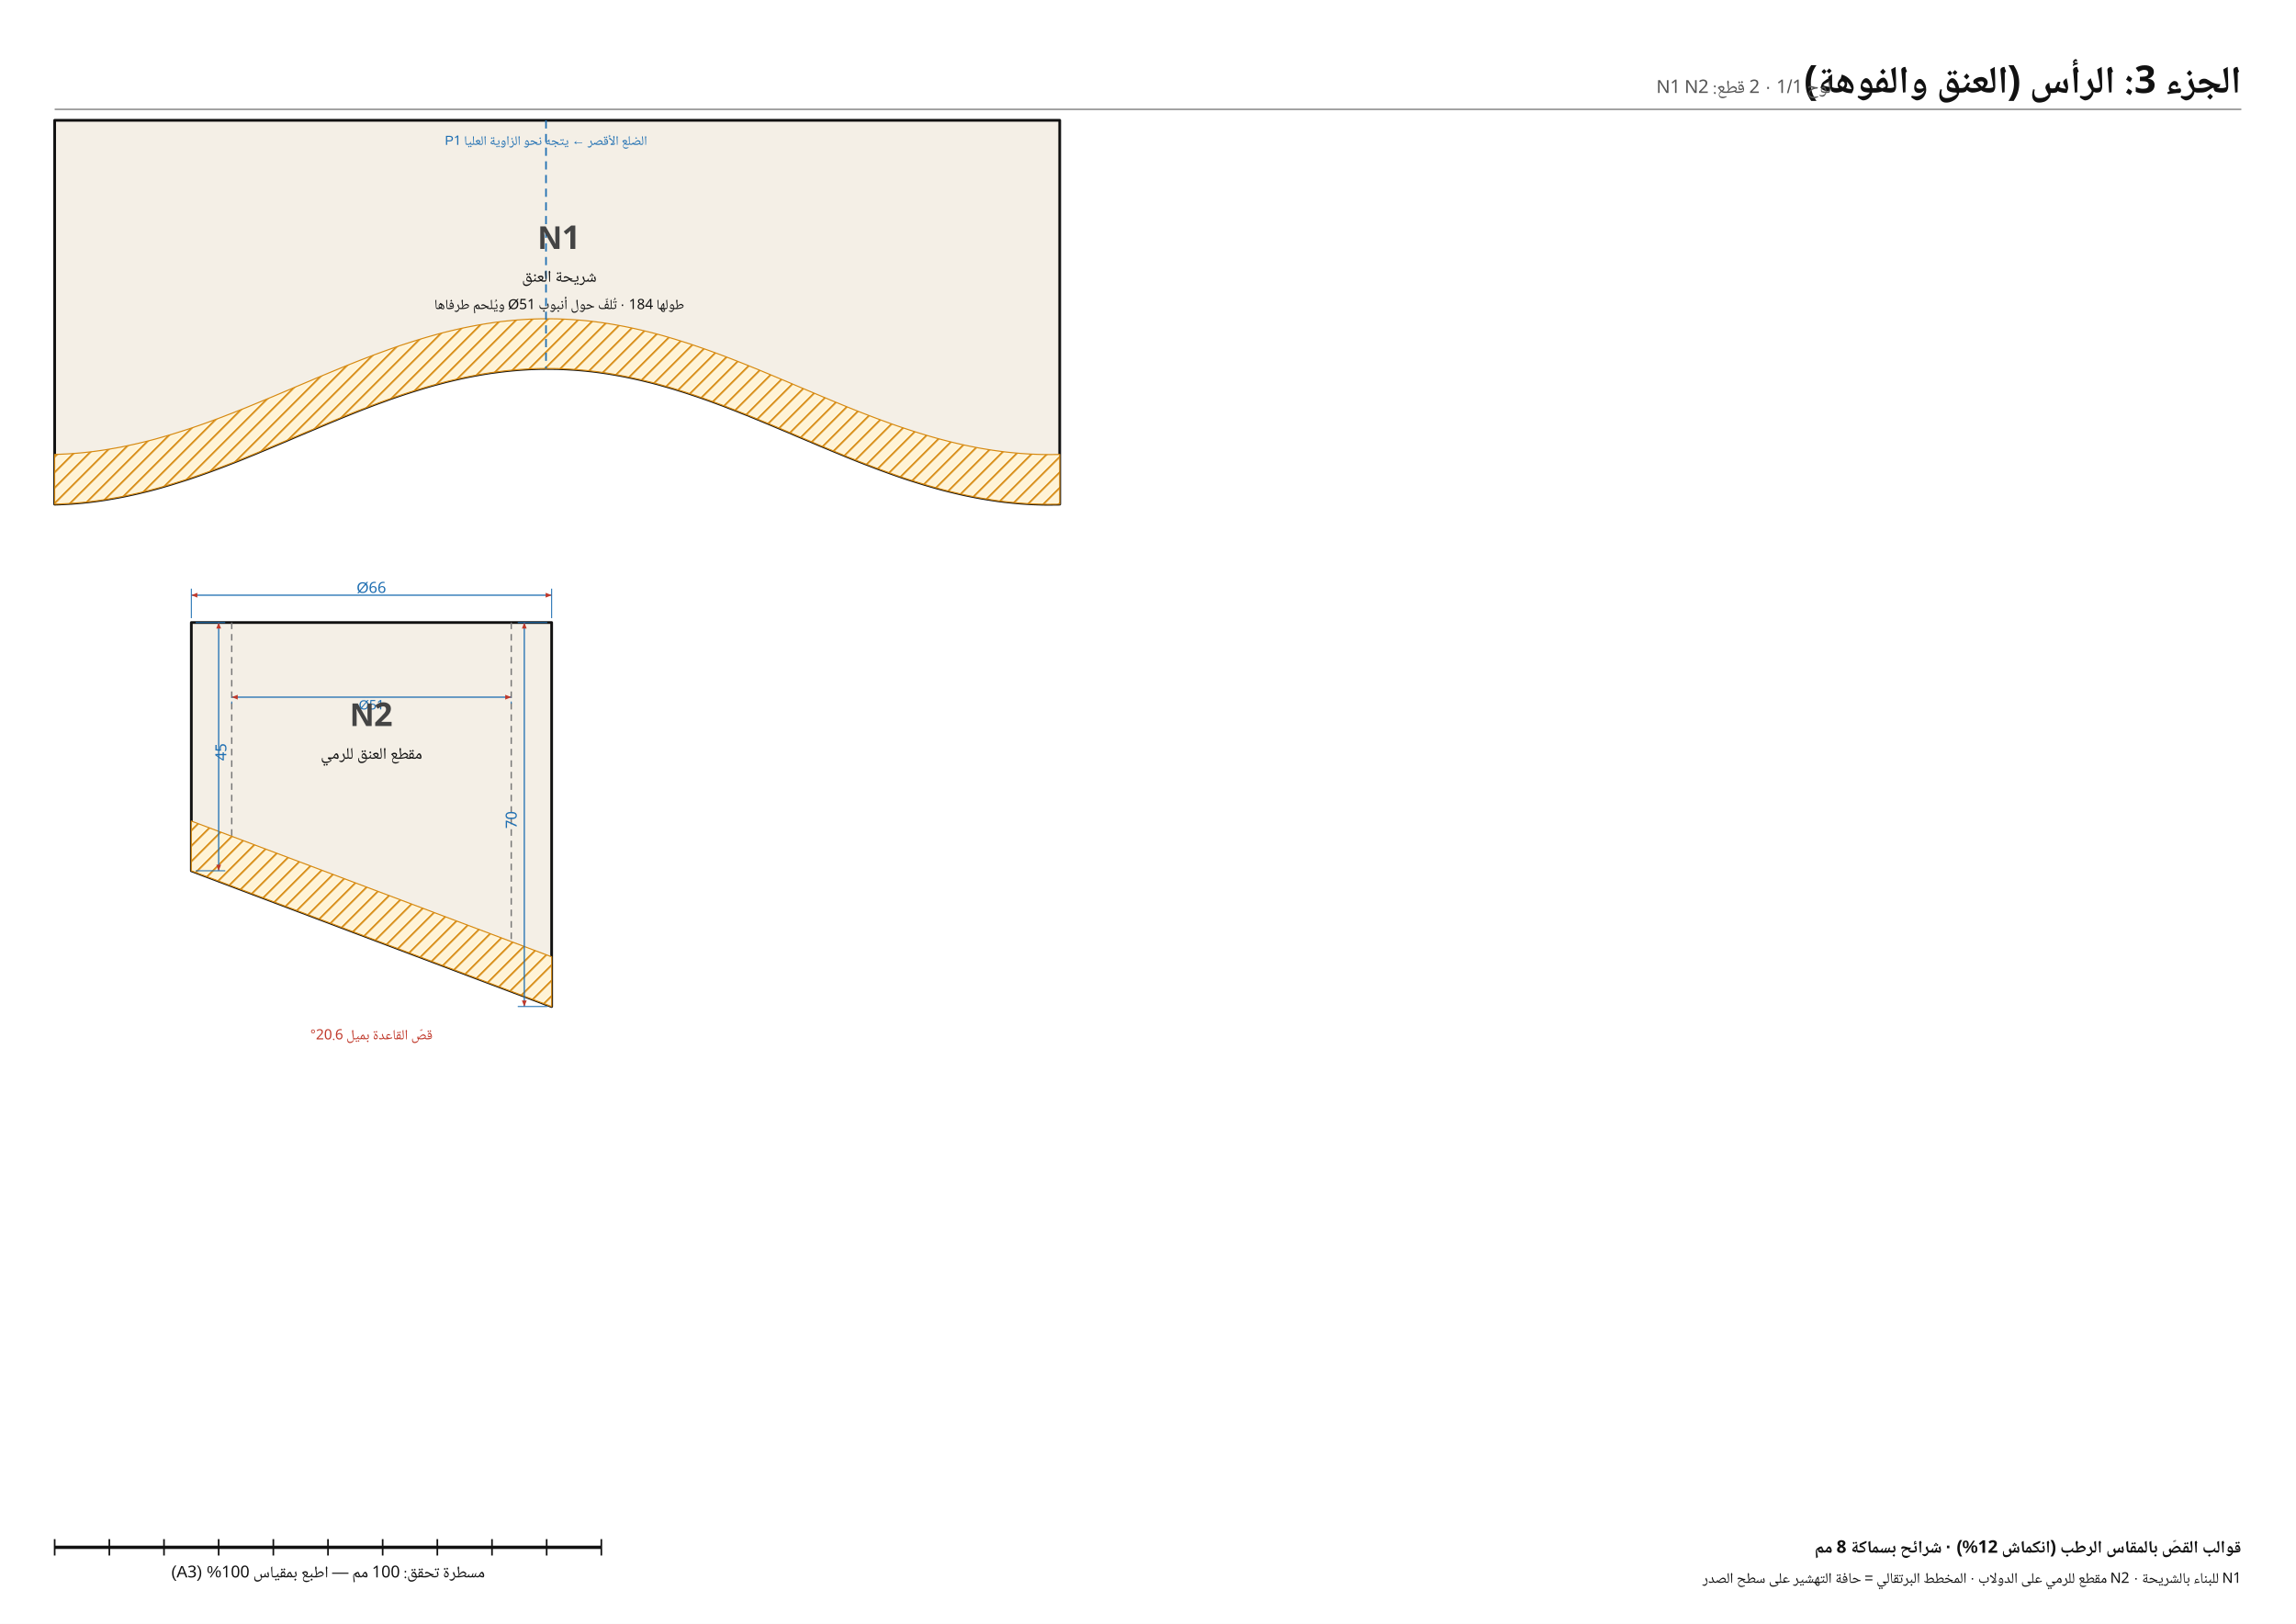
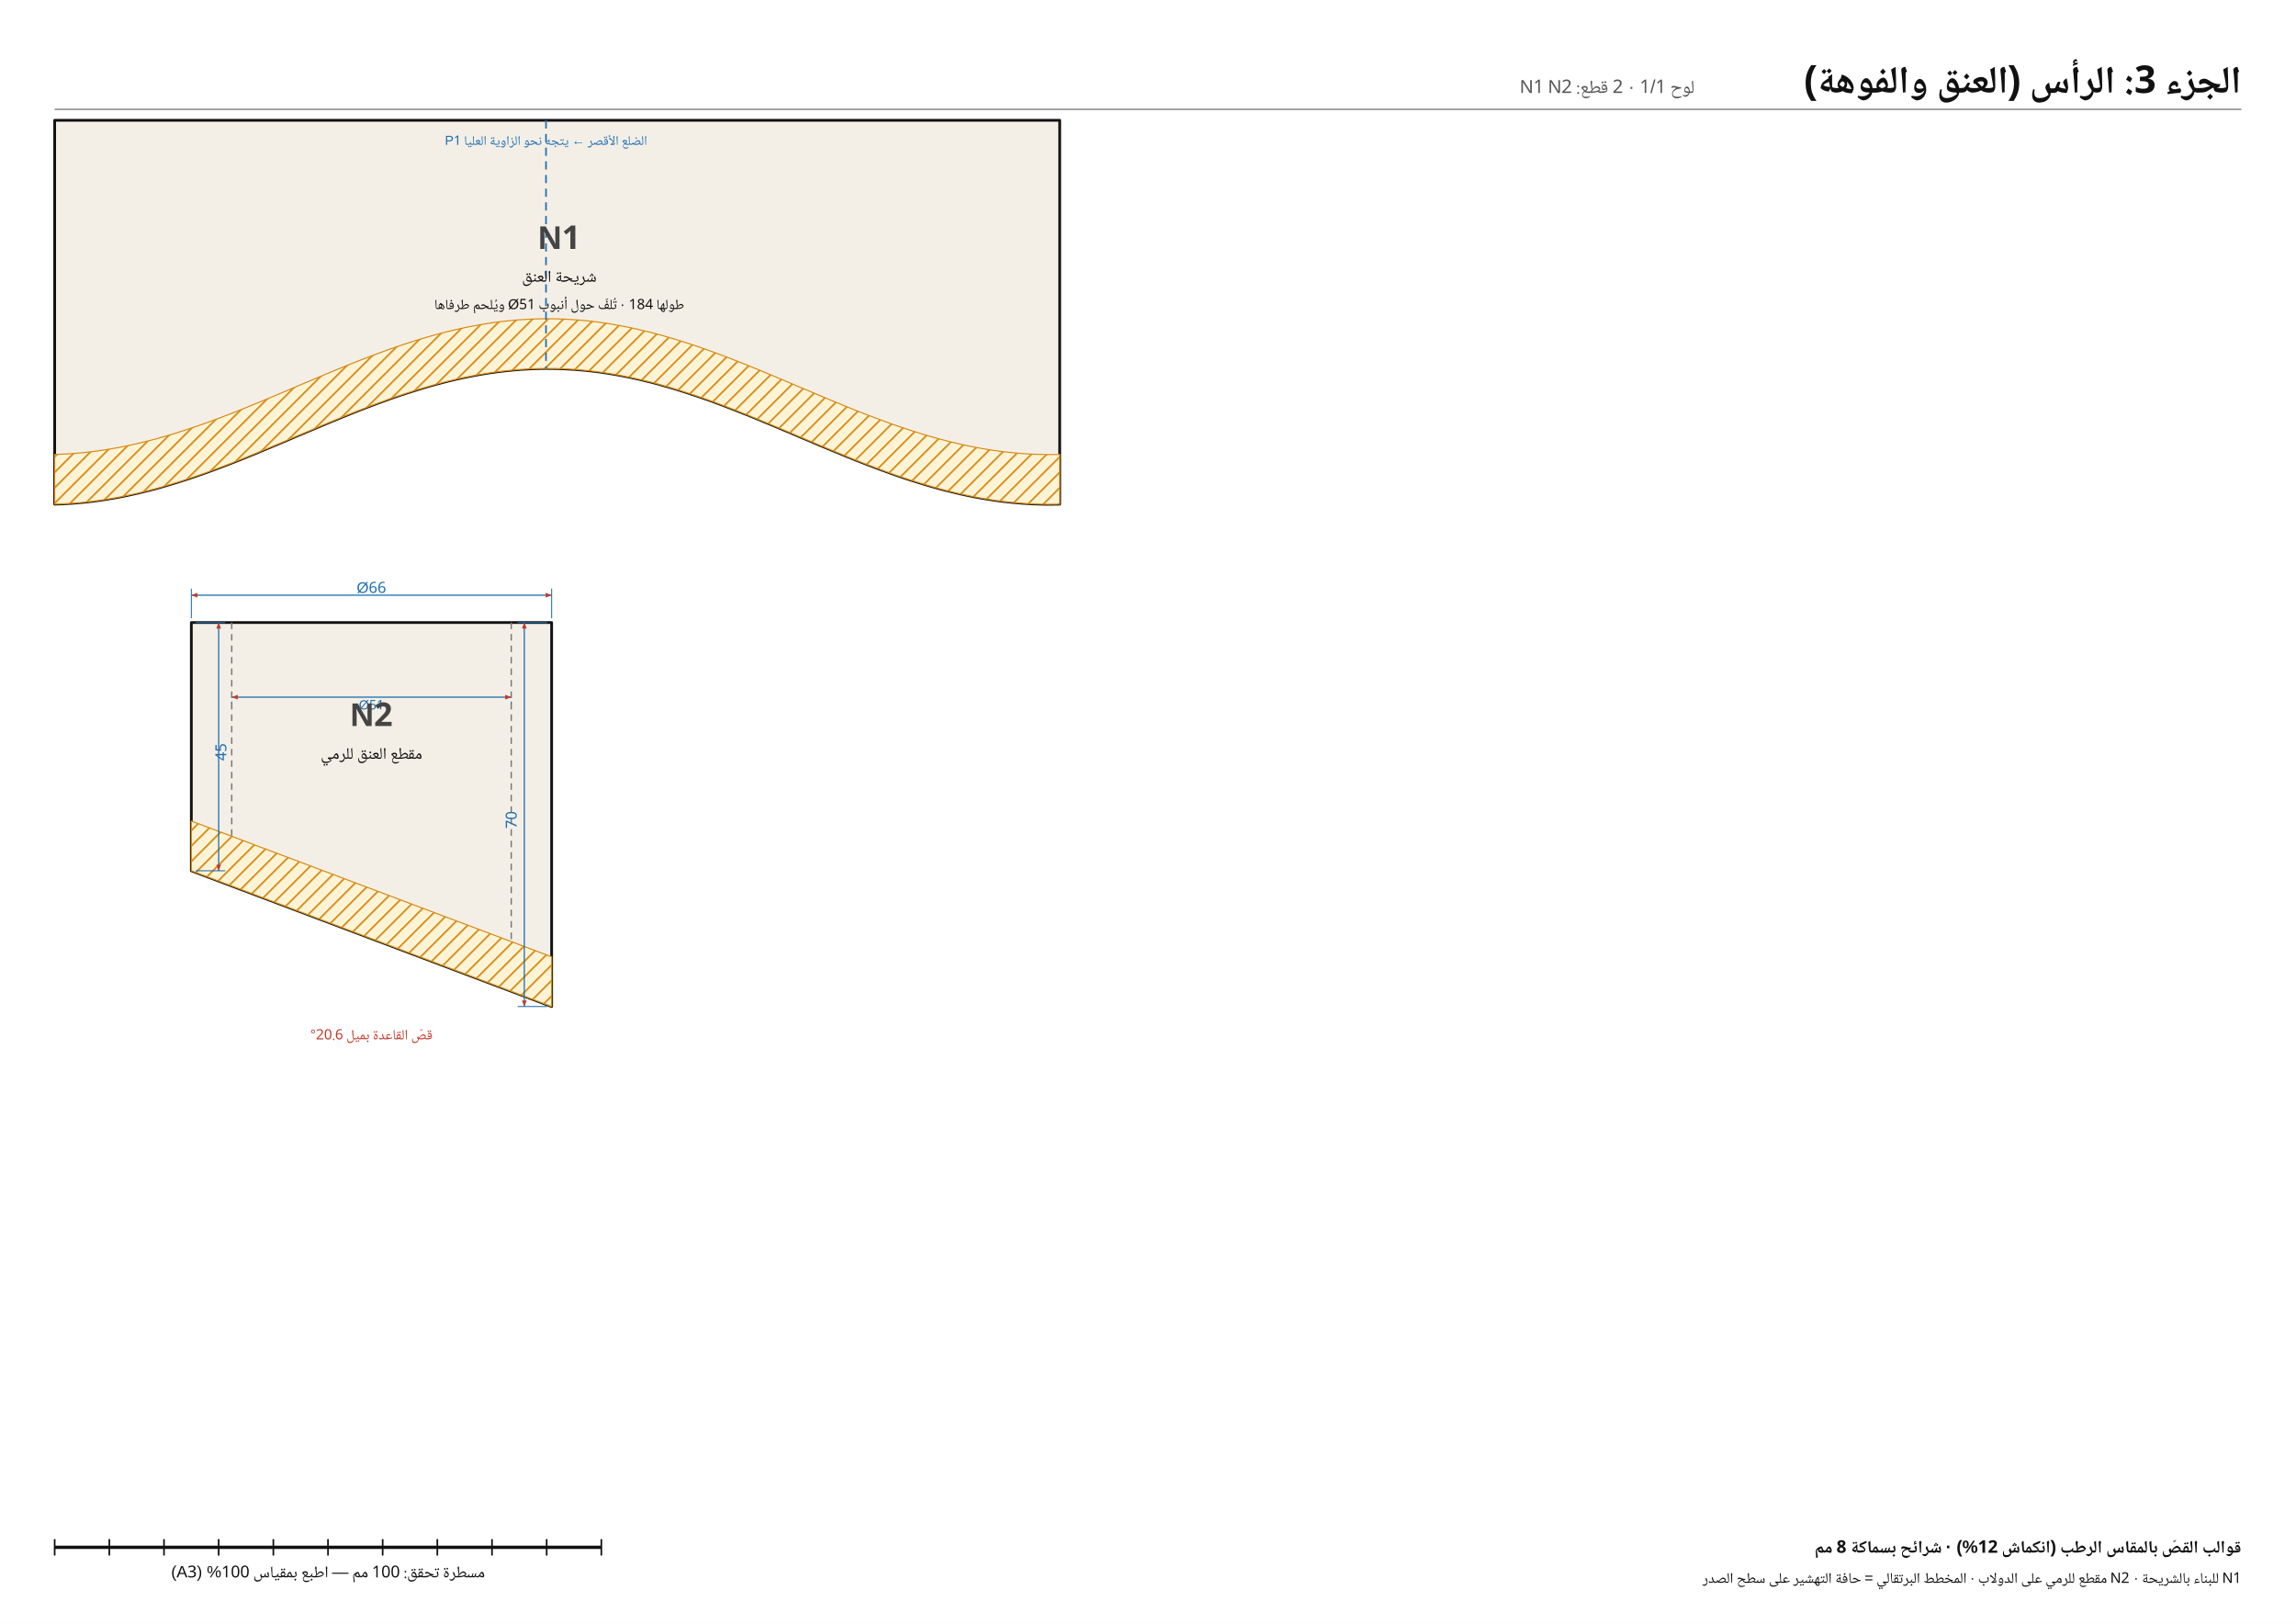
<svg xmlns="http://www.w3.org/2000/svg" width="420mm" height="297mm" viewBox="0 0 420 297" font-family="Noto Naskh Arabic, Amiri, Tahoma, Arial, sans-serif">
  <rect width="420" height="297" fill="#fff" />
  <defs>
    <marker id="ar" viewBox="0 0 10 10" refX="10" refY="5" markerWidth="5" markerHeight="5" orient="auto-start-reverse">
      <path d="M0,1 L10,5 L0,9 z" fill="#c0392b" />
    </marker>
    <marker id="ab" viewBox="0 0 10 10" refX="10" refY="5" markerWidth="4" markerHeight="4" orient="auto">
      <path d="M0,1 L10,5 L0,9 z" fill="#1f6fb2" />
    </marker>
    <pattern id="hatch" width="2" height="2" patternUnits="userSpaceOnUse" patternTransform="rotate(45)">
      <rect width="2" height="2" fill="#fff3d6" />
      <line x1="0" y1="0" x2="0" y2="2" stroke="#d68910" stroke-width="0.6" />
    </pattern>
  </defs>
  <polygon points="10.00,92.21 11.02,92.17 12.04,92.12 13.06,92.06 14.09,91.98 15.11,91.89 16.13,91.78 17.15,91.66 18.17,91.52 19.19,91.37 20.21,91.20 21.24,91.02 22.26,90.83 23.28,90.62 24.30,90.40 25.32,90.17 26.34,89.92 27.36,89.67 28.39,89.40 29.41,89.12 30.43,88.82 31.45,88.52 32.47,88.20 33.49,87.88 34.51,87.55 35.54,87.20 36.56,86.85 37.58,86.49 38.60,86.12 39.62,85.74 40.64,85.36 41.66,84.97 42.69,84.57 43.71,84.17 44.73,83.76 45.75,83.34 46.77,82.93 47.79,82.50 48.81,82.08 49.84,81.65 50.86,81.22 51.88,80.79 52.90,80.36 53.92,79.92 54.94,79.49 55.96,79.06 56.99,78.63 58.01,78.20 59.03,77.77 60.05,77.34 61.07,76.92 62.09,76.50 63.11,76.08 64.13,75.67 65.16,75.26 66.18,74.86 67.20,74.47 68.22,74.08 69.24,73.70 70.26,73.33 71.28,72.96 72.31,72.60 73.33,72.26 74.35,71.92 75.37,71.59 76.39,71.27 77.41,70.96 78.43,70.66 79.46,70.37 80.48,70.10 81.50,69.83 82.52,69.58 83.54,69.34 84.56,69.11 85.58,68.90 86.61,68.70 87.63,68.51 88.65,68.34 89.67,68.18 90.69,68.04 91.71,67.91 92.73,67.79 93.76,67.69 94.78,67.60 95.80,67.53 96.82,67.47 97.84,67.43 98.86,67.40 99.88,67.39 100.91,67.40 101.93,67.41 102.95,67.45 103.97,67.50 104.99,67.56 106.01,67.64 107.03,67.73 108.06,67.84 109.08,67.96 110.10,68.10 111.12,68.25 112.14,68.42 113.16,68.60 114.18,68.79 115.21,69.00 116.23,69.22 117.25,69.45 118.27,69.70 119.29,69.95 120.31,70.22 121.33,70.51 122.36,70.80 123.38,71.10 124.40,71.42 125.42,71.74 126.44,72.08 127.46,72.42 128.48,72.77 129.51,73.13 130.53,73.50 131.55,73.88 132.57,74.26 133.59,74.66 134.61,75.05 135.63,75.46 136.66,75.86 137.68,76.28 138.70,76.70 139.72,77.12 140.74,77.54 141.76,77.97 142.78,78.40 143.81,78.83 144.83,79.26 145.85,79.70 146.87,80.13 147.89,80.56 148.91,80.99 149.93,81.43 150.96,81.85 151.98,82.28 153.00,82.70 154.02,83.12 155.04,83.54 156.06,83.95 157.08,84.36 158.11,84.76 159.13,85.15 160.15,85.54 161.17,85.92 162.19,86.29 163.21,86.66 164.23,87.02 165.25,87.37 166.28,87.71 167.30,88.03 168.32,88.35 169.34,88.66 170.36,88.96 171.38,89.25 172.40,89.53 173.43,89.79 174.45,90.04 175.47,90.28 176.49,90.51 177.51,90.72 178.53,90.92 179.55,91.11 180.58,91.28 181.60,91.44 182.62,91.59 183.64,91.72 184.66,91.83 185.68,91.93 186.70,92.02 187.73,92.09 188.75,92.15 189.77,92.19 190.79,92.22 191.81,92.23 192.83,92.22 193.85,92.21 193.85,22.00 10.00,22.00 10.00,92.21" fill="#f4efe6" stroke="#111" stroke-width="0.5" stroke-linejoin="round" />
  <polygon points="10.00,92.21 10.00,83.12 11.02,83.08 12.04,83.03 13.06,82.97 14.09,82.89 15.11,82.80 16.13,82.69 17.15,82.57 18.17,82.43 19.19,82.28 20.21,82.11 21.24,81.93 22.26,81.74 23.28,81.53 24.30,81.31 25.32,81.08 26.34,80.83 27.36,80.58 28.39,80.31 29.41,80.02 30.43,79.73 31.45,79.43 32.47,79.11 33.49,78.79 34.51,78.46 35.54,78.11 36.56,77.76 37.58,77.40 38.60,77.03 39.62,76.65 40.64,76.27 41.66,75.87 42.69,75.48 43.71,75.07 44.73,74.67 45.75,74.25 46.77,73.83 47.79,73.41 48.81,72.99 49.84,72.56 50.86,72.13 51.88,71.70 52.90,71.27 53.92,70.83 54.94,70.40 55.96,69.97 56.99,69.54 58.01,69.10 59.03,68.68 60.05,68.25 61.07,67.83 62.09,67.41 63.11,66.99 64.13,66.58 65.16,66.17 66.18,65.77 67.20,65.38 68.22,64.99 69.24,64.61 70.26,64.24 71.28,63.87 72.31,63.51 73.33,63.16 74.35,62.83 75.37,62.50 76.39,62.18 77.41,61.87 78.43,61.57 79.46,61.28 80.48,61.00 81.50,60.74 82.52,60.49 83.54,60.25 84.56,60.02 85.58,59.81 86.61,59.61 87.63,59.42 88.65,59.25 89.67,59.09 90.69,58.94 91.71,58.81 92.73,58.70 93.76,58.60 94.78,58.51 95.80,58.44 96.82,58.38 97.84,58.34 98.86,58.31 99.88,58.30 100.91,58.31 101.93,58.32 102.95,58.36 103.97,58.41 104.99,58.47 106.01,58.55 107.03,58.64 108.06,58.75 109.08,58.87 110.10,59.01 111.12,59.16 112.14,59.33 113.16,59.51 114.18,59.70 115.21,59.91 116.23,60.13 117.25,60.36 118.27,60.61 119.29,60.86 120.31,61.13 121.33,61.41 122.36,61.71 123.38,62.01 124.40,62.33 125.42,62.65 126.44,62.98 127.46,63.33 128.48,63.68 129.51,64.04 130.53,64.41 131.55,64.79 132.57,65.17 133.59,65.56 134.61,65.96 135.63,66.36 136.66,66.77 137.68,67.19 138.70,67.60 139.72,68.03 140.74,68.45 141.76,68.88 142.78,69.31 143.81,69.74 144.83,70.17 145.85,70.61 146.87,71.04 147.89,71.47 148.91,71.90 149.93,72.33 150.96,72.76 151.98,73.19 153.00,73.61 154.02,74.03 155.04,74.45 156.06,74.86 157.08,75.27 158.11,75.67 159.13,76.06 160.15,76.45 161.17,76.83 162.19,77.20 163.21,77.57 164.23,77.93 165.25,78.27 166.28,78.61 167.30,78.94 168.32,79.26 169.34,79.57 170.36,79.87 171.38,80.16 172.40,80.43 173.43,80.70 174.45,80.95 175.47,81.19 176.49,81.42 177.51,81.63 178.53,81.83 179.55,82.02 180.58,82.19 181.60,82.35 182.62,82.49 183.64,82.63 184.66,82.74 185.68,82.84 186.70,82.93 187.73,83.00 188.75,83.06 189.77,83.10 190.79,83.13 191.81,83.14 192.83,83.13 193.85,83.12 193.85,92.21 192.83,92.22 191.81,92.23 190.79,92.22 189.77,92.19 188.75,92.15 187.73,92.09 186.70,92.02 185.68,91.93 184.66,91.83 183.64,91.72 182.62,91.59 181.60,91.44 180.58,91.28 179.55,91.11 178.53,90.92 177.51,90.72 176.49,90.51 175.47,90.28 174.45,90.04 173.43,89.79 172.40,89.53 171.38,89.25 170.36,88.96 169.34,88.66 168.32,88.35 167.30,88.03 166.28,87.71 165.25,87.37 164.23,87.02 163.21,86.66 162.19,86.29 161.17,85.92 160.15,85.54 159.13,85.15 158.11,84.76 157.08,84.36 156.06,83.95 155.04,83.54 154.02,83.12 153.00,82.70 151.98,82.28 150.96,81.85 149.93,81.43 148.91,80.99 147.89,80.56 146.87,80.13 145.85,79.70 144.83,79.26 143.81,78.83 142.78,78.40 141.76,77.97 140.74,77.54 139.72,77.12 138.70,76.70 137.68,76.28 136.66,75.86 135.63,75.46 134.61,75.05 133.59,74.66 132.57,74.26 131.55,73.88 130.53,73.50 129.51,73.13 128.48,72.77 127.46,72.42 126.44,72.08 125.42,71.74 124.40,71.42 123.38,71.10 122.36,70.80 121.33,70.51 120.31,70.22 119.29,69.95 118.27,69.70 117.25,69.45 116.23,69.22 115.21,69.00 114.18,68.79 113.16,68.60 112.14,68.42 111.12,68.25 110.10,68.10 109.08,67.96 108.06,67.84 107.03,67.73 106.01,67.64 104.99,67.56 103.97,67.50 102.95,67.45 101.93,67.41 100.91,67.40 99.88,67.39 98.86,67.40 97.84,67.43 96.82,67.47 95.80,67.53 94.78,67.60 93.76,67.69 92.73,67.79 91.71,67.91 90.69,68.04 89.67,68.18 88.65,68.34 87.63,68.51 86.61,68.70 85.58,68.90 84.56,69.11 83.54,69.34 82.52,69.58 81.50,69.83 80.48,70.10 79.46,70.37 78.43,70.66 77.41,70.96 76.39,71.27 75.37,71.59 74.35,71.92 73.33,72.26 72.31,72.60 71.28,72.96 70.26,73.33 69.24,73.70 68.22,74.08 67.20,74.47 66.18,74.86 65.16,75.26 64.13,75.67 63.11,76.08 62.09,76.50 61.07,76.92 60.05,77.34 59.03,77.77 58.01,78.20 56.99,78.63 55.96,79.06 54.94,79.49 53.92,79.92 52.90,80.36 51.88,80.79 50.86,81.22 49.84,81.65 48.81,82.08 47.79,82.50 46.77,82.93 45.75,83.34 44.73,83.76 43.71,84.17 42.69,84.57 41.66,84.97 40.64,85.36 39.62,85.74 38.60,86.12 37.58,86.49 36.56,86.85 35.54,87.20 34.51,87.55 33.49,87.88 32.47,88.20 31.45,88.52 30.43,88.82 29.41,89.12 28.39,89.40 27.36,89.67 26.34,89.92 25.32,90.17 24.30,90.40 23.28,90.62 22.26,90.83 21.24,91.02 20.21,91.20 19.19,91.37 18.17,91.52 17.15,91.66 16.13,91.78 15.11,91.89 14.09,91.98 13.06,92.06 12.04,92.12 11.02,92.17 10.00,92.21" fill="url(#hatch)" stroke="#d68910" stroke-width="0.2" stroke-linejoin="round" />
  <line x1="99.88" y1="22.00" x2="99.88" y2="67.39" stroke="#1f6fb2" stroke-width="0.3" stroke-dasharray="1.5,1" />
  <text x="99.88" y="26.50" font-size="2.4" text-anchor="middle" fill="#1f6fb2" font-weight="normal" direction="rtl">الضلع الأقصر ← يتجه نحو الزاوية العليا P1</text>
  <text x="102.31" y="56.53" font-size="2.6" text-anchor="middle" fill="#111" font-weight="normal" direction="rtl">طولها 184 · تُلفّ حول أنبوب Ø51 ويُلحم طرفاها</text>
  <text x="102.31" y="45.53" font-size="6" text-anchor="middle" fill="#444" font-weight="bold" direction="ltr">N1</text>
  <text x="102.31" y="51.53" font-size="3" text-anchor="middle" fill="#111" font-weight="normal" direction="rtl">شريحة العنق</text>
  <polygon points="35.00,159.26 100.91,184.09 100.91,113.86 35.00,113.86" fill="#f4efe6" stroke="#111" stroke-width="0.5" stroke-linejoin="round" />
  <line x1="42.39" y1="113.86" x2="42.39" y2="162.04" stroke="#777" stroke-width="0.25" stroke-dasharray="1.2,0.9" />
  <line x1="93.52" y1="113.86" x2="93.52" y2="181.31" stroke="#777" stroke-width="0.25" stroke-dasharray="1.2,0.9" />
  <polygon points="35.00,159.26 100.91,184.09 100.91,175.00 35.00,150.17" fill="url(#hatch)" stroke="#d68910" stroke-width="0.2" stroke-linejoin="round" />
  <line x1="35.00" y1="113.06" x2="35.00" y2="107.66" stroke="#1f6fb2" stroke-width="0.18" />
  <line x1="100.91" y1="113.06" x2="100.91" y2="107.66" stroke="#1f6fb2" stroke-width="0.18" />
  <line x1="35.00" y1="108.86" x2="100.91" y2="108.86" stroke="#1f6fb2" stroke-width="0.22" marker-start="url(#ar)" marker-end="url(#ar)" />
  <text x="67.95" y="108.44" font-size="2.8" text-anchor="middle" fill="#1f6fb2" font-weight="normal" direction="ltr">Ø66</text>
  <line x1="42.39" y1="128.30" x2="42.39" y2="128.71" stroke="#1f6fb2" stroke-width="0.18" />
  <line x1="93.52" y1="128.30" x2="93.52" y2="128.71" stroke="#1f6fb2" stroke-width="0.18" />
  <line x1="42.39" y1="127.51" x2="93.52" y2="127.51" stroke="#1f6fb2" stroke-width="0.22" marker-start="url(#ar)" marker-end="url(#ar)" />
  <text x="67.95" y="129.75" font-size="2.4" text-anchor="middle" fill="#1f6fb2" font-weight="normal" direction="ltr">Ø51</text>
  <line x1="35.80" y1="159.26" x2="41.20" y2="159.26" stroke="#1f6fb2" stroke-width="0.18" />
  <line x1="35.80" y1="113.86" x2="41.20" y2="113.86" stroke="#1f6fb2" stroke-width="0.18" />
  <line x1="40.00" y1="159.26" x2="40.00" y2="113.86" stroke="#1f6fb2" stroke-width="0.22" marker-start="url(#ar)" marker-end="url(#ar)" />
  <text x="41.40" y="137.54" font-size="2.8" text-anchor="middle" fill="#1f6fb2" font-weight="normal" direction="ltr" transform="rotate(-90.0 41.40 137.54)">45</text>
  <line x1="100.11" y1="184.09" x2="94.71" y2="184.09" stroke="#1f6fb2" stroke-width="0.18" />
  <line x1="100.11" y1="113.86" x2="94.71" y2="113.86" stroke="#1f6fb2" stroke-width="0.18" />
  <line x1="95.91" y1="184.09" x2="95.91" y2="113.86" stroke="#1f6fb2" stroke-width="0.22" marker-start="url(#ar)" marker-end="url(#ar)" />
  <text x="94.51" y="149.96" font-size="2.8" text-anchor="middle" fill="#1f6fb2" font-weight="normal" direction="ltr" transform="rotate(-90.0 94.51 149.96)">70</text>
  <text x="67.95" y="190.09" font-size="2.6" text-anchor="middle" fill="#c0392b" font-weight="normal" direction="rtl">قصّ القاعدة بميل 20.6°</text>
  <text x="67.95" y="132.79" font-size="6" text-anchor="middle" fill="#444" font-weight="bold" direction="ltr">N2</text>
  <text x="67.95" y="138.79" font-size="3" text-anchor="middle" fill="#111" font-weight="normal" direction="rtl">مقطع العنق للرمي</text>
  <text x="410.00" y="17.00" font-size="7" text-anchor="start" fill="#111" font-weight="bold" direction="rtl">الجزء 3: الرأس (العنق والفوهة)</text>
-   <text x="335.00" y="17.00" font-size="3.4" text-anchor="start" fill="#555" font-weight="normal" direction="rtl">لوح 1/1 · 2 قطع: N1 N2</text>
+   <text x="310.00" y="17.00" font-size="3.4" text-anchor="start" fill="#555" font-weight="normal" direction="rtl">لوح 1/1 · 2 قطع: N1 N2</text>
  <line x1="10.00" y1="20.00" x2="410.00" y2="20.00" stroke="#999" stroke-width="0.3" />
  <line x1="10.00" y1="283.00" x2="110.00" y2="283.00" stroke="#111" stroke-width="0.6" />
  <line x1="10.00" y1="281.50" x2="10.00" y2="284.50" stroke="#111" stroke-width="0.3" />
  <line x1="20.00" y1="281.50" x2="20.00" y2="284.50" stroke="#111" stroke-width="0.3" />
  <line x1="30.00" y1="281.50" x2="30.00" y2="284.50" stroke="#111" stroke-width="0.3" />
  <line x1="40.00" y1="281.50" x2="40.00" y2="284.50" stroke="#111" stroke-width="0.3" />
  <line x1="50.00" y1="281.50" x2="50.00" y2="284.50" stroke="#111" stroke-width="0.3" />
  <line x1="60.00" y1="281.50" x2="60.00" y2="284.50" stroke="#111" stroke-width="0.3" />
  <line x1="70.00" y1="281.50" x2="70.00" y2="284.50" stroke="#111" stroke-width="0.3" />
  <line x1="80.00" y1="281.50" x2="80.00" y2="284.50" stroke="#111" stroke-width="0.3" />
  <line x1="90.00" y1="281.50" x2="90.00" y2="284.50" stroke="#111" stroke-width="0.3" />
  <line x1="100.00" y1="281.50" x2="100.00" y2="284.50" stroke="#111" stroke-width="0.3" />
  <line x1="110.00" y1="281.50" x2="110.00" y2="284.50" stroke="#111" stroke-width="0.3" />
  <text x="60.00" y="288.50" font-size="3" text-anchor="middle" fill="#111" font-weight="normal" direction="rtl">مسطرة تحقق: 100 مم — اطبع بمقياس 100% (A3)</text>
  <text x="410.00" y="284.00" font-size="3.2" text-anchor="start" fill="#111" font-weight="bold" direction="rtl">قوالب القصّ بالمقاس الرطب (انكماش 12%) · شرائح بسماكة 8 مم</text>
  <text x="410.00" y="289.50" font-size="2.7" text-anchor="start" fill="#111" font-weight="normal" direction="rtl">N1 للبناء بالشريحة · N2 مقطع للرمي على الدولاب · المخطط البرتقالي = حافة التهشير على سطح الصدر</text>
</svg>
